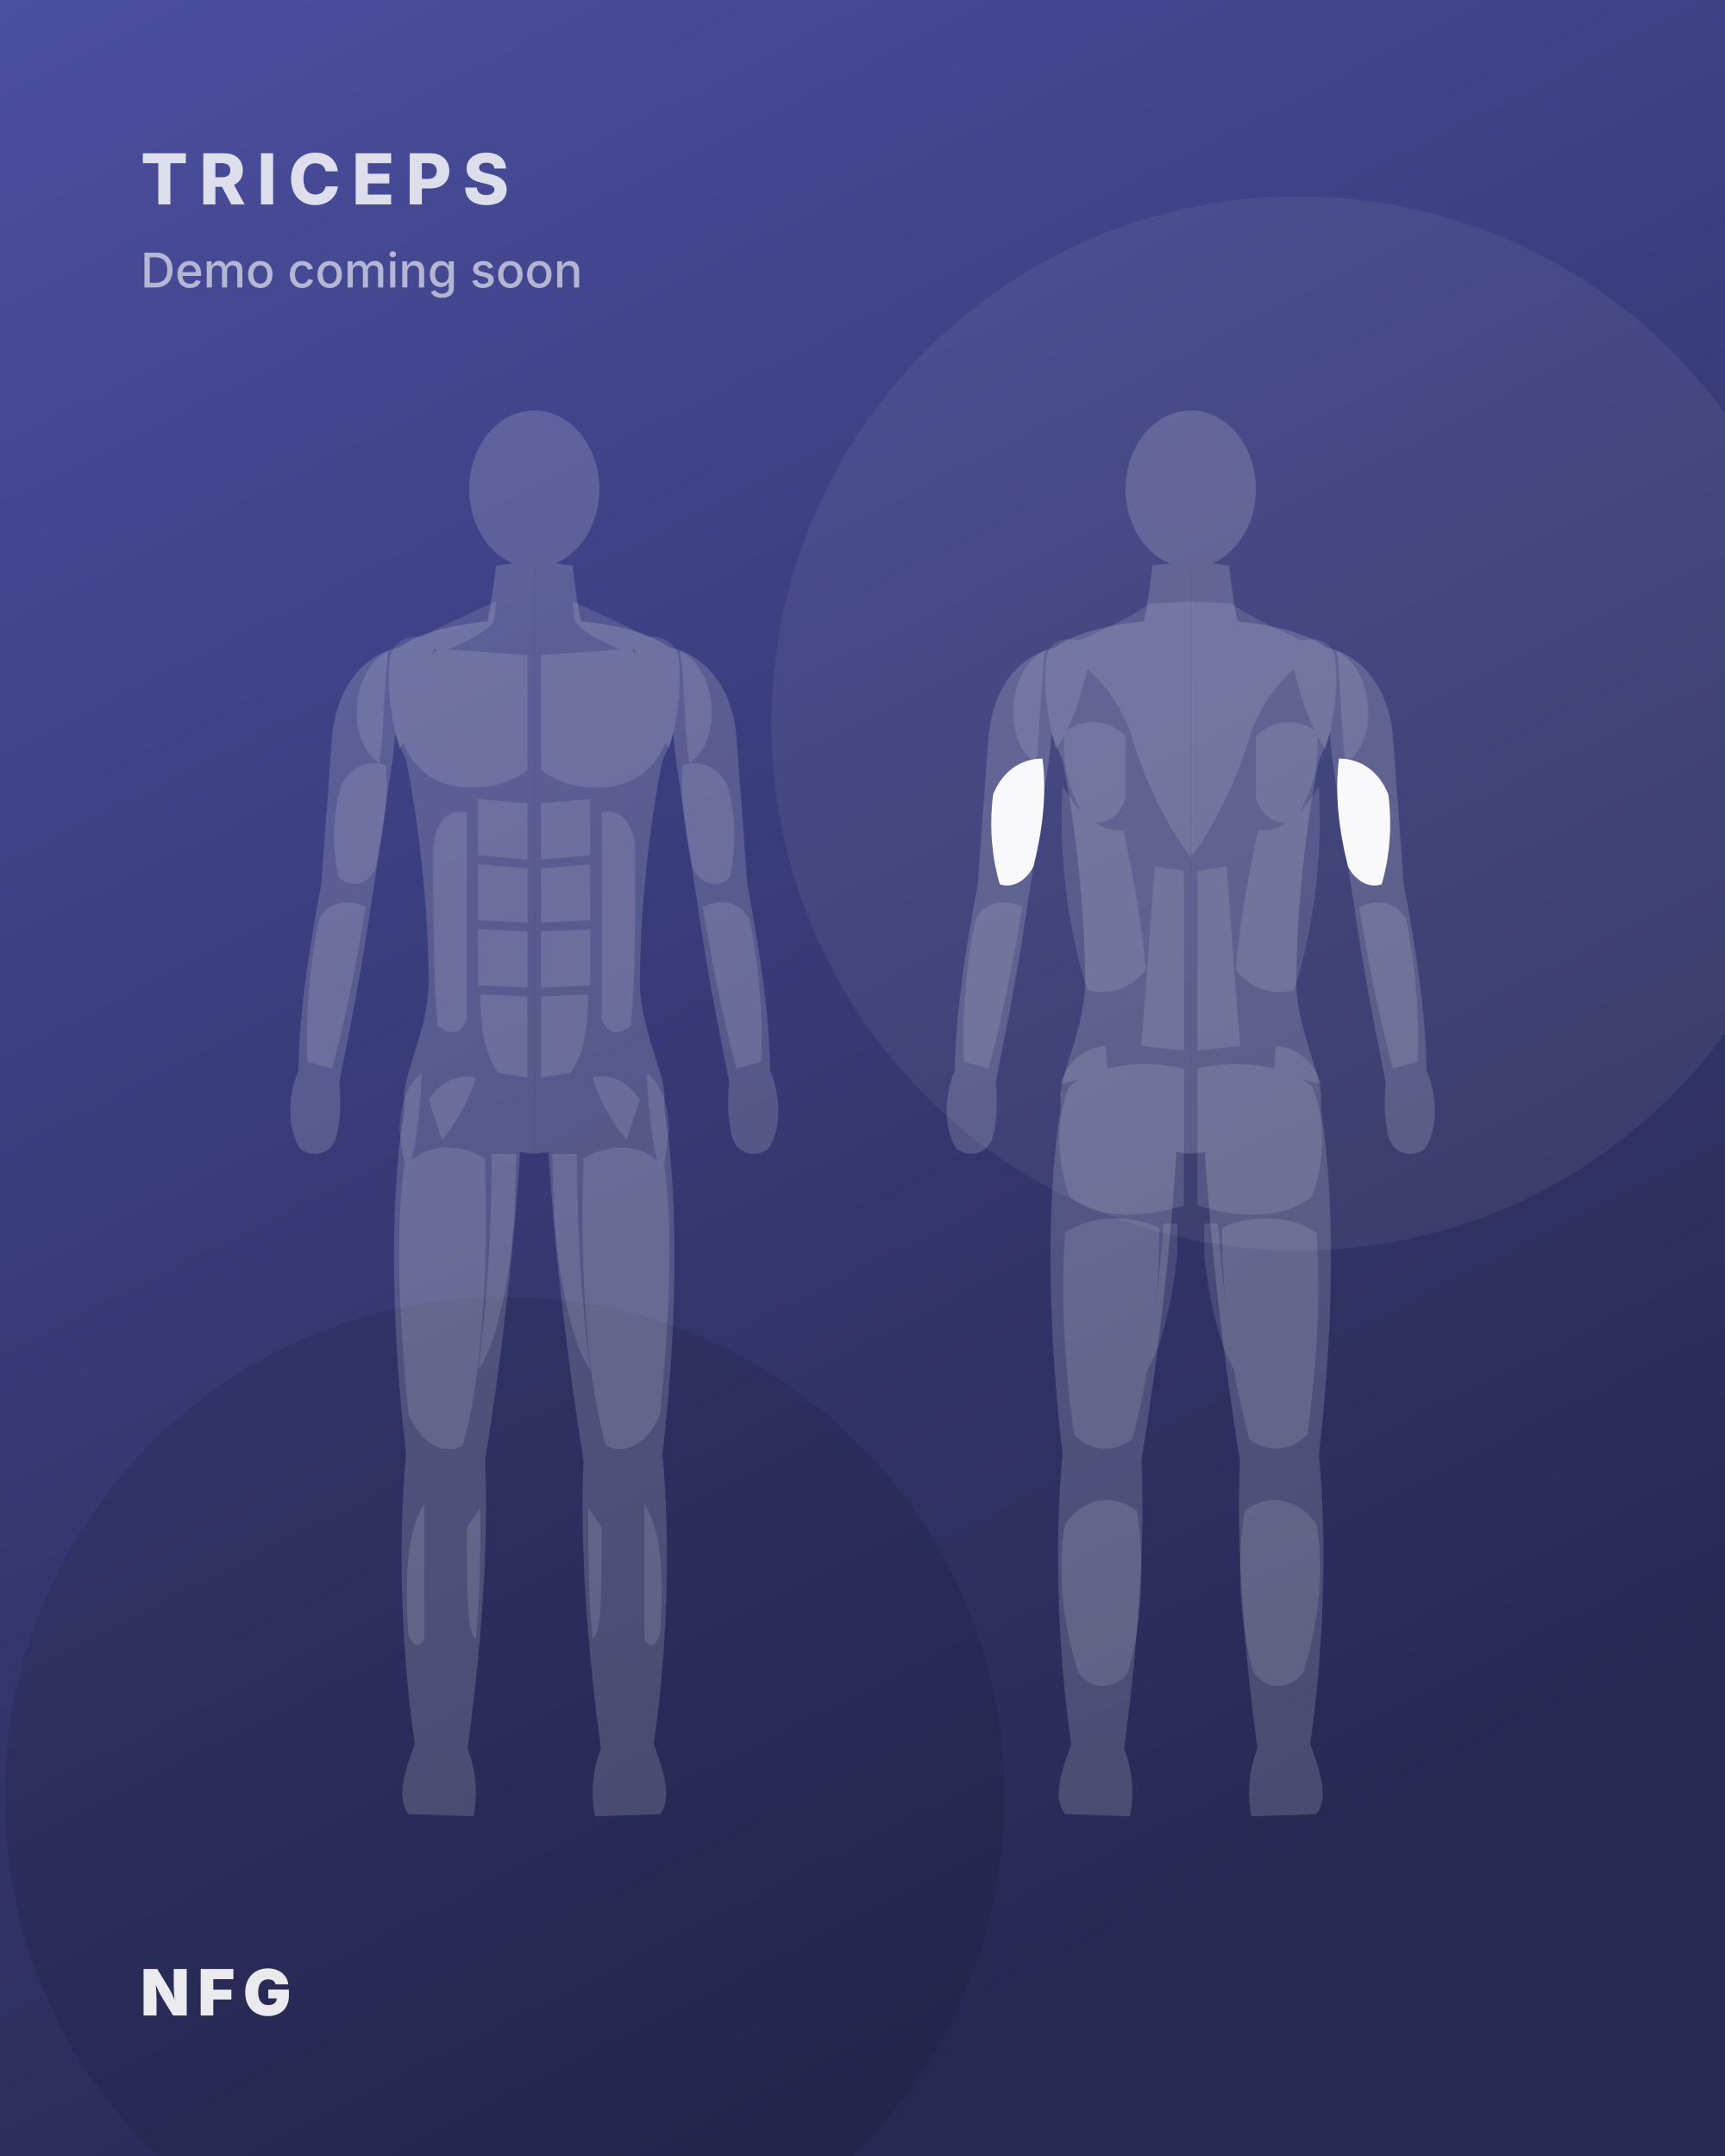
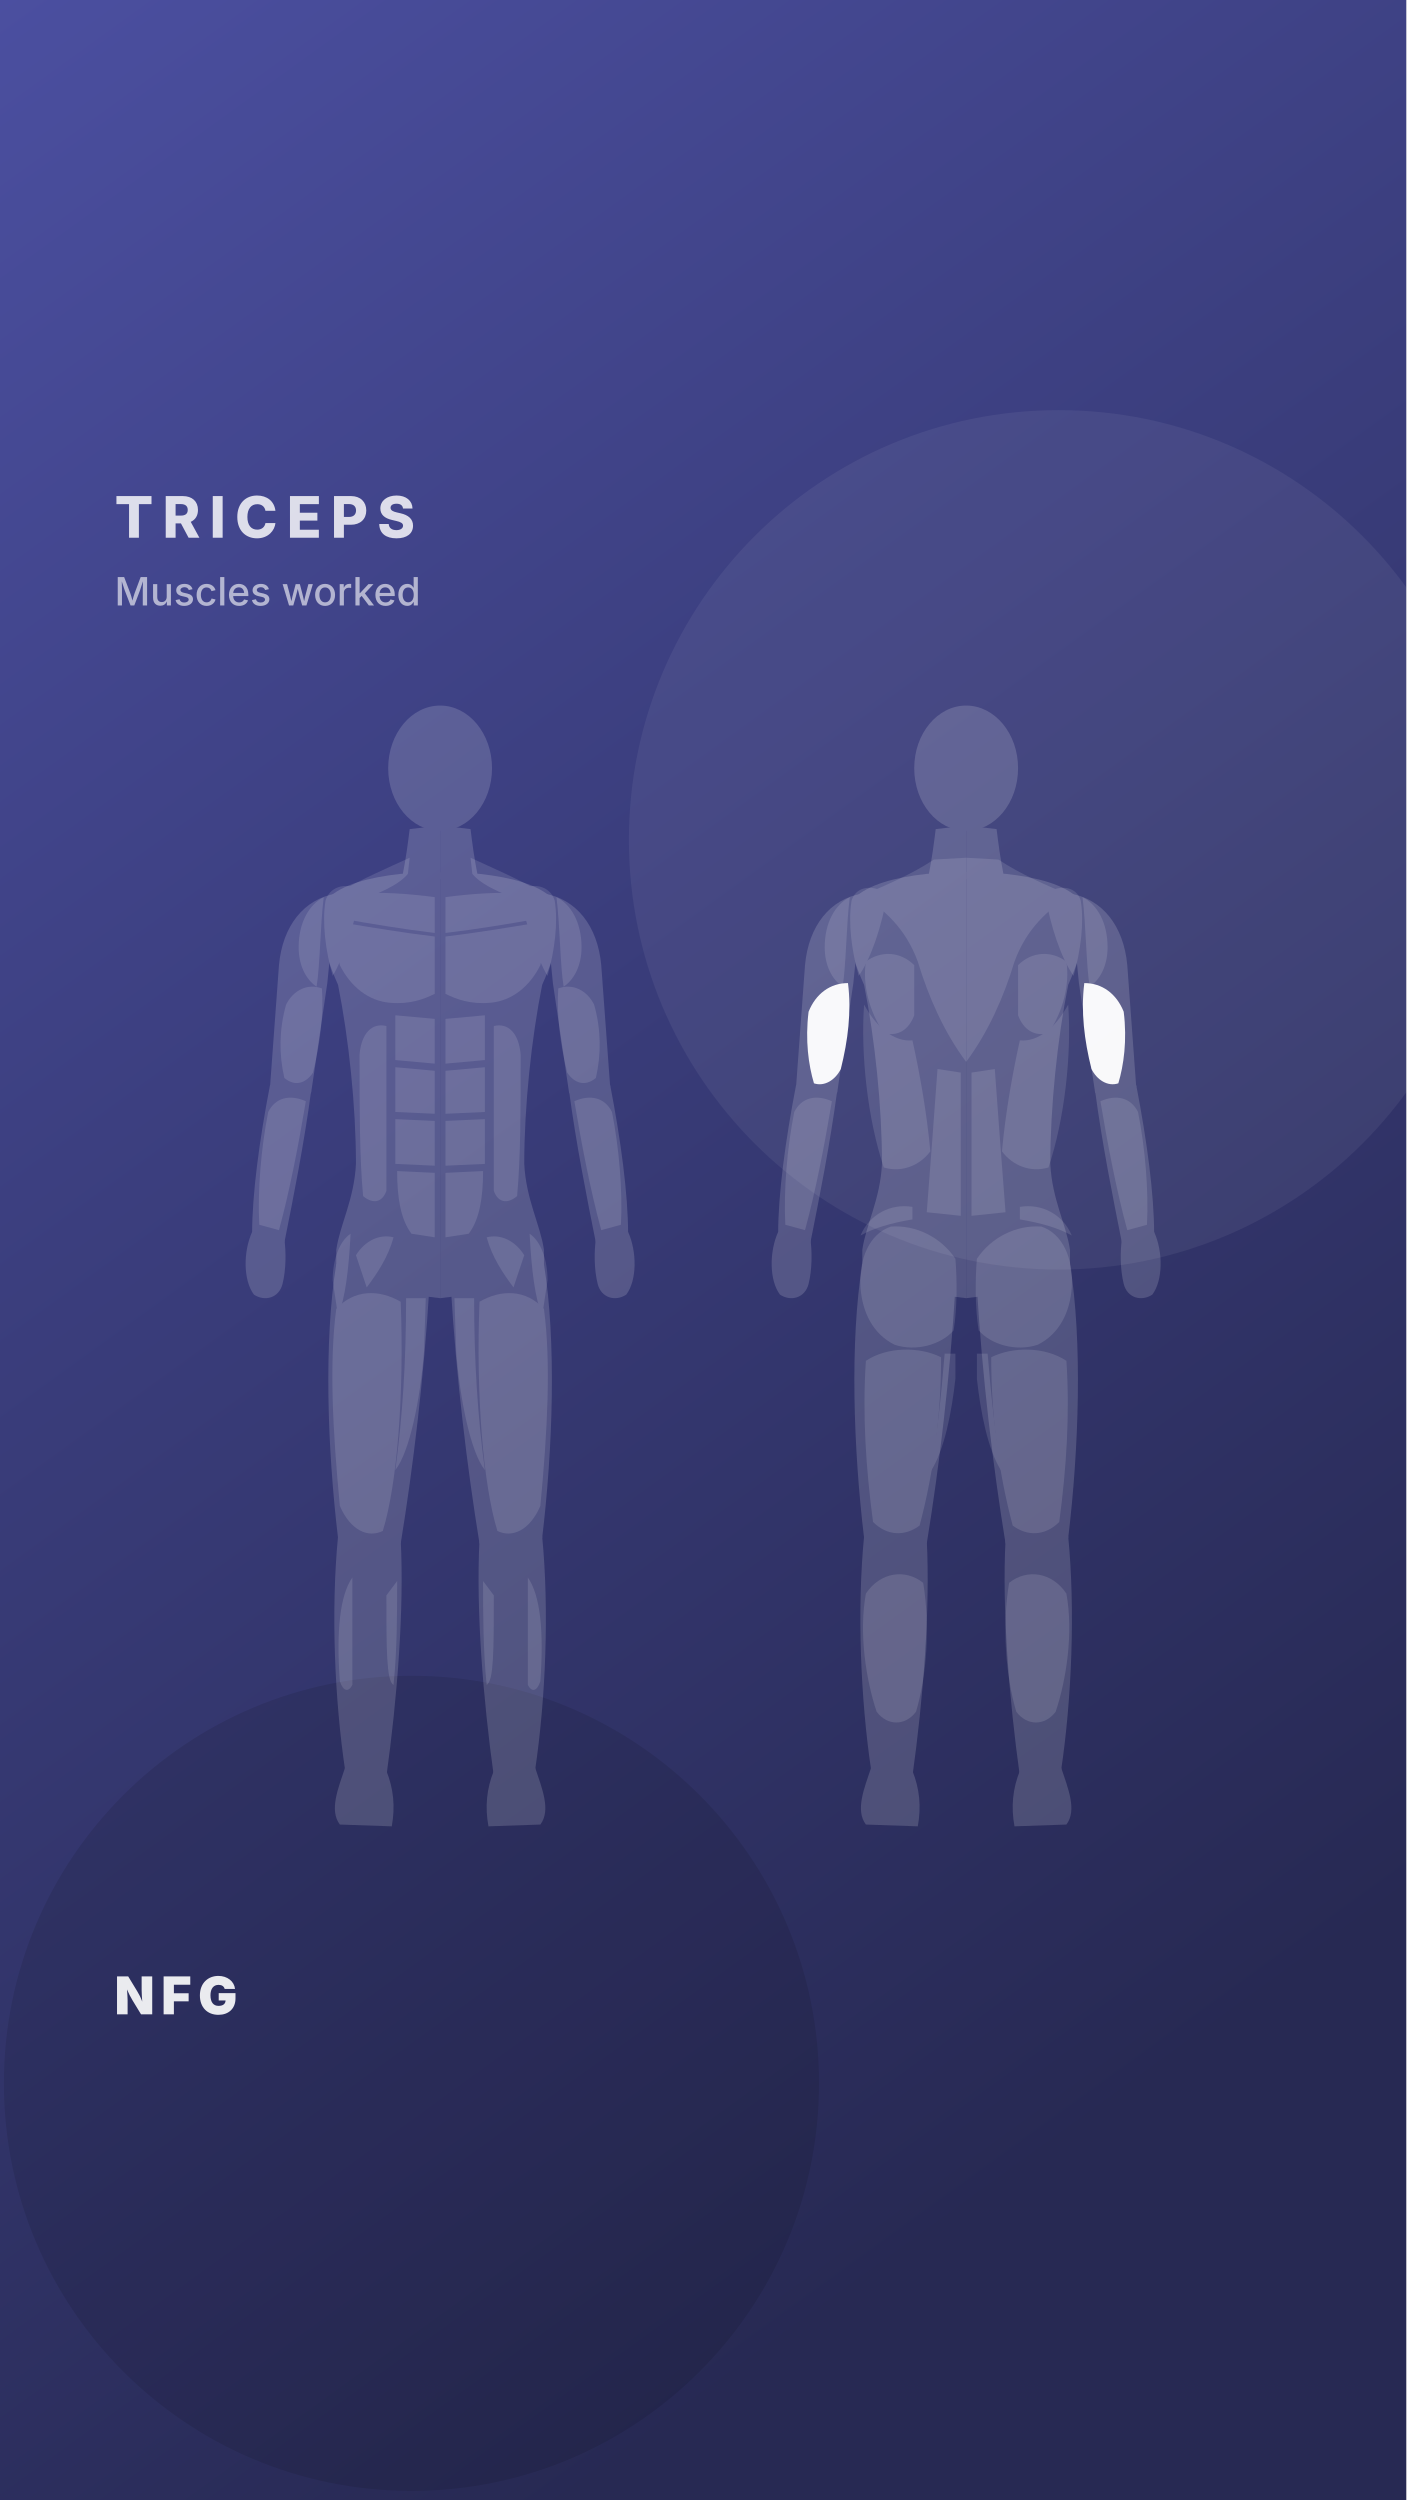
- <svg xmlns="http://www.w3.org/2000/svg" viewBox="0 0 1080 1350" width="1080" height="1350" role="img" aria-label="Overhead Dumbbell Extension: muscles worked (placeholder image)">
+ <svg xmlns="http://www.w3.org/2000/svg" viewBox="0 0 1080 1920" width="1080" height="1920" role="img" aria-label="Overhead Dumbbell Extension: muscles worked">
  <defs>
    <linearGradient id="bg" x1="0" y1="0" x2="0.4" y2="1">
      <stop offset="0" stop-color="#4B4FA0" />
      <stop offset="1" stop-color="#272953" />
    </linearGradient>
  </defs>
-   <rect width="1080" height="1350" fill="url(#bg)" />
-   <circle cx="813" cy="453" r="330" fill="#FFFFFF" fill-opacity="0.06" />
-   <circle cx="316" cy="1125" r="313" fill="#000000" fill-opacity="0.10" />
-   <g transform="translate(334.5,250.0) scale(1.4062)">
+   <rect width="1080" height="1920" fill="url(#bg)" />
+   <circle cx="813" cy="645" r="330" fill="#FFFFFF" fill-opacity="0.06" />
+   <circle cx="316" cy="1600" r="313" fill="#000000" fill-opacity="0.10" />
+   <g transform="translate(338.0,535.0) scale(1.375)">
    <g opacity="0.16">
      <ellipse cx="0" cy="40" rx="29" ry="35" fill="#FFFFFF" />
      <path d="M0,72 L17,74 C18,82 19,90 21,100 L0,102 Z" fill="#FFFFFF" />
      <path d="M0,72 L17,74 C18,82 19,90 21,100 L0,102 Z" fill="#FFFFFF" transform="scale(-1,1)" />
      <path d="M0,98 L22,99 C40,101 55,105 63,113 C70,121 66,141 57,161 C51,191 47,229 47,261 C48,281 56,295 58,309 L58,322 C40,330 18,334 0,336 Z" fill="#FFFFFF" />
      <path d="M0,98 L22,99 C40,101 55,105 63,113 C70,121 66,141 57,161 C51,191 47,229 47,261 C48,281 56,295 58,309 L58,322 C40,330 18,334 0,336 Z" fill="#FFFFFF" transform="scale(-1,1)" />
      <path d="M58,110 C76,113 88,128 90,150 L95,218 C91,227 77,229 72,221 L63,160 Z" fill="#FFFFFF" />
      <path d="M58,110 C76,113 88,128 90,150 L95,218 C91,227 77,229 72,221 L63,160 Z" fill="#FFFFFF" transform="scale(-1,1)" />
      <path d="M72,220 L95,217 C101,248 105,278 105,300 L87,305 C82,280 76,250 72,220 Z" fill="#FFFFFF" />
      <path d="M72,220 L95,217 C101,248 105,278 105,300 L87,305 C82,280 76,250 72,220 Z" fill="#FFFFFF" transform="scale(-1,1)" />
      <path d="M87,303 L105,299 C110,310 110,326 104,334 C98,338 90,336 88,328 C86,320 86,310 87,303 Z" fill="#FFFFFF" />
      <path d="M87,303 L105,299 C110,310 110,326 104,334 C98,338 90,336 88,328 C86,320 86,310 87,303 Z" fill="#FFFFFF" transform="scale(-1,1)" />
      <path d="M6,330 L58,317 C65,360 63,420 57,470 L22,473 C15,430 9,380 6,330 Z" fill="#FFFFFF" />
      <path d="M6,330 L58,317 C65,360 63,420 57,470 L22,473 C15,430 9,380 6,330 Z" fill="#FFFFFF" transform="scale(-1,1)" />
      <path d="M22,471 L57,469 C61,510 59,560 53,600 L30,603 C24,560 20,510 22,471 Z" fill="#FFFFFF" />
      <path d="M22,471 L57,469 C61,510 59,560 53,600 L30,603 C24,560 20,510 22,471 Z" fill="#FFFFFF" transform="scale(-1,1)" />
      <path d="M30,600 L53,598 C57,610 62,622 56,630 L27,631 C25,620 26,610 30,600 Z" fill="#FFFFFF" />
      <path d="M30,600 L53,598 C57,610 62,622 56,630 L27,631 C25,620 26,610 30,600 Z" fill="#FFFFFF" transform="scale(-1,1)" />
    </g>
    <g opacity="0.12">
      <path d="M17,90 C30,96 44,102 56,109 L40,112 C30,108 22,104 18,99 Z" fill="#FFFFFF" />
      <path d="M17,90 C30,96 44,102 56,109 L40,112 C30,108 22,104 18,99 Z" fill="#FFFFFF" transform="scale(-1,1)" />
      <path d="M44,108 C54,103 62,107 64,114 C66,126 64,142 60,156 C54,146 48,128 44,108 Z" fill="#FFFFFF" />
      <path d="M44,108 C54,103 62,107 64,114 C66,126 64,142 60,156 C54,146 48,128 44,108 Z" fill="#FFFFFF" transform="scale(-1,1)" />
      <path d="M65,112 C73,116 79,126 79,140 C79,150 75,158 69,162 C67,150 67,128 65,112 Z" fill="#FFFFFF" />
      <path d="M65,112 C73,116 79,126 79,140 C79,150 75,158 69,162 C67,150 67,128 65,112 Z" fill="#FFFFFF" transform="scale(-1,1)" />
-       <path d="M3,130 L50,126 C56,136 59,146 58,154 C53,166 42,173 28,173 C16,173 8,169 3,165 Z" fill="#FFFFFF" />
-       <path d="M3,130 L50,126 C56,136 59,146 58,154 C53,166 42,173 28,173 C16,173 8,169 3,165 Z" fill="#FFFFFF" transform="scale(-1,1)" />
-       <path d="M3,114 L43,111 C47,116 50,121 52,127 C36,130 18,131 3,131 Z" fill="#FFFFFF" />
-       <path d="M3,114 L43,111 C47,116 50,121 52,127 C36,130 18,131 3,131 Z" fill="#FFFFFF" transform="scale(-1,1)" />
+       <path d="M3,134 C20,132 38,129 56,126 C58,134 58,142 56,150 C50,162 40,170 28,171 C17,172 9,169 3,166 Z" fill="#FFFFFF" />
+       <path d="M3,134 C20,132 38,129 56,126 C58,134 58,142 56,150 C50,162 40,170 28,171 C17,172 9,169 3,166 Z" fill="#FFFFFF" transform="scale(-1,1)" />
+       <path d="M3,112 C18,110 34,109 46,110 C51,114 54,119 55,124 C38,127 20,130 3,132 Z" fill="#FFFFFF" />
+       <path d="M3,112 C18,110 34,109 46,110 C51,114 54,119 55,124 C38,127 20,130 3,132 Z" fill="#FFFFFF" transform="scale(-1,1)" />
      <path d="M66,163 C74,160 82,164 86,172 C90,186 90,200 87,213 C81,218 75,216 71,210 C67,194 65,177 66,163 Z" fill="#FFFFFF" />
      <path d="M66,163 C74,160 82,164 86,172 C90,186 90,200 87,213 C81,218 75,216 71,210 C67,194 65,177 66,163 Z" fill="#FFFFFF" transform="scale(-1,1)" />
      <path d="M75,226 C84,222 92,224 96,232 C100,252 102,276 101,295 L90,298 C84,276 79,250 75,226 Z" fill="#FFFFFF" />
      <path d="M75,226 C84,222 92,224 96,232 C100,252 102,276 101,295 L90,298 C84,276 79,250 75,226 Z" fill="#FFFFFF" transform="scale(-1,1)" />
      <path d="M3,180 L25,178 L25,203 L3,205 Z" fill="#FFFFFF" />
      <path d="M3,180 L25,178 L25,203 L3,205 Z" fill="#FFFFFF" transform="scale(-1,1)" />
      <path d="M3,209 L25,207 L25,232 L3,233 Z" fill="#FFFFFF" />
      <path d="M3,209 L25,207 L25,232 L3,233 Z" fill="#FFFFFF" transform="scale(-1,1)" />
      <path d="M3,237 L25,236 L25,261 L3,262 Z" fill="#FFFFFF" />
      <path d="M3,237 L25,236 L25,261 L3,262 Z" fill="#FFFFFF" transform="scale(-1,1)" />
      <path d="M3,266 L24,265 C24,280 22,292 16,300 L3,302 Z" fill="#FFFFFF" />
      <path d="M3,266 L24,265 C24,280 22,292 16,300 L3,302 Z" fill="#FFFFFF" transform="scale(-1,1)" />
      <path d="M30,184 C38,182 44,188 45,200 C45,230 45,258 43,279 C37,284 32,282 30,276 C30,246 30,214 30,184 Z" fill="#FFFFFF" />
      <path d="M30,184 C38,182 44,188 45,200 C45,230 45,258 43,279 C37,284 32,282 30,276 C30,246 30,214 30,184 Z" fill="#FFFFFF" transform="scale(-1,1)" />
      <path d="M26,302 C34,300 42,304 47,312 L41,330 C35,322 29,313 26,302 Z" fill="#FFFFFF" />
      <path d="M26,302 C34,300 42,304 47,312 L41,330 C35,322 29,313 26,302 Z" fill="#FFFFFF" transform="scale(-1,1)" />
      <path d="M50,300 C56,304 60,314 60,326 L57,346 C53,336 51,320 50,300 Z" fill="#FFFFFF" />
      <path d="M50,300 C56,304 60,314 60,326 L57,346 C53,336 51,320 50,300 Z" fill="#FFFFFF" transform="scale(-1,1)" />
      <path d="M22,338 C34,331 48,331 58,342 C62,372 60,410 56,452 C50,466 40,470 32,466 C24,440 20,390 22,338 Z" fill="#FFFFFF" />
      <path d="M22,338 C34,331 48,331 58,342 C62,372 60,410 56,452 C50,466 40,470 32,466 C24,440 20,390 22,338 Z" fill="#FFFFFF" transform="scale(-1,1)" />
      <path d="M8,336 L19,336 C19,372 21,402 25,432 C17,422 11,392 9,366 Z" fill="#FFFFFF" />
      <path d="M8,336 L19,336 C19,372 21,402 25,432 C17,422 11,392 9,366 Z" fill="#FFFFFF" transform="scale(-1,1)" />
      <path d="M49,492 C56,502 58,522 56,550 C54,556 51,556 49,552 C49,530 49,512 49,492 Z" fill="#FFFFFF" />
      <path d="M49,492 C56,502 58,522 56,550 C54,556 51,556 49,552 C49,530 49,512 49,492 Z" fill="#FFFFFF" transform="scale(-1,1)" />
      <path d="M24,494 C24,512 24,532 26,552 C30,550 30,532 30,502 Z" fill="#FFFFFF" />
      <path d="M24,494 C24,512 24,532 26,552 C30,550 30,532 30,502 Z" fill="#FFFFFF" transform="scale(-1,1)" />
    </g>
  </g>
-   <g transform="translate(745.5,250.0) scale(1.4062)">
+   <g transform="translate(742.0,535.0) scale(1.375)">
    <g opacity="0.16">
      <ellipse cx="0" cy="40" rx="29" ry="35" fill="#FFFFFF" />
      <path d="M0,72 L17,74 C18,82 19,90 21,100 L0,102 Z" fill="#FFFFFF" />
      <path d="M0,72 L17,74 C18,82 19,90 21,100 L0,102 Z" fill="#FFFFFF" transform="scale(-1,1)" />
      <path d="M0,98 L22,99 C40,101 55,105 63,113 C70,121 66,141 57,161 C51,191 47,229 47,261 C48,281 56,295 58,309 L58,322 C40,330 18,334 0,336 Z" fill="#FFFFFF" />
      <path d="M0,98 L22,99 C40,101 55,105 63,113 C70,121 66,141 57,161 C51,191 47,229 47,261 C48,281 56,295 58,309 L58,322 C40,330 18,334 0,336 Z" fill="#FFFFFF" transform="scale(-1,1)" />
      <path d="M58,110 C76,113 88,128 90,150 L95,218 C91,227 77,229 72,221 L63,160 Z" fill="#FFFFFF" />
      <path d="M58,110 C76,113 88,128 90,150 L95,218 C91,227 77,229 72,221 L63,160 Z" fill="#FFFFFF" transform="scale(-1,1)" />
      <path d="M72,220 L95,217 C101,248 105,278 105,300 L87,305 C82,280 76,250 72,220 Z" fill="#FFFFFF" />
      <path d="M72,220 L95,217 C101,248 105,278 105,300 L87,305 C82,280 76,250 72,220 Z" fill="#FFFFFF" transform="scale(-1,1)" />
      <path d="M87,303 L105,299 C110,310 110,326 104,334 C98,338 90,336 88,328 C86,320 86,310 87,303 Z" fill="#FFFFFF" />
      <path d="M87,303 L105,299 C110,310 110,326 104,334 C98,338 90,336 88,328 C86,320 86,310 87,303 Z" fill="#FFFFFF" transform="scale(-1,1)" />
      <path d="M6,330 L58,317 C65,360 63,420 57,470 L22,473 C15,430 9,380 6,330 Z" fill="#FFFFFF" />
      <path d="M6,330 L58,317 C65,360 63,420 57,470 L22,473 C15,430 9,380 6,330 Z" fill="#FFFFFF" transform="scale(-1,1)" />
      <path d="M22,471 L57,469 C61,510 59,560 53,600 L30,603 C24,560 20,510 22,471 Z" fill="#FFFFFF" />
      <path d="M22,471 L57,469 C61,510 59,560 53,600 L30,603 C24,560 20,510 22,471 Z" fill="#FFFFFF" transform="scale(-1,1)" />
      <path d="M30,600 L53,598 C57,610 62,622 56,630 L27,631 C25,620 26,610 30,600 Z" fill="#FFFFFF" />
      <path d="M30,600 L53,598 C57,610 62,622 56,630 L27,631 C25,620 26,610 30,600 Z" fill="#FFFFFF" transform="scale(-1,1)" />
    </g>
    <g opacity="0.12">
      <path d="M0,90 L18,91 C30,99 44,105 58,111 C46,119 34,129 27,148 C21,168 12,188 0,204 Z" fill="#FFFFFF" />
      <path d="M0,90 L18,91 C30,99 44,105 58,111 C46,119 34,129 27,148 C21,168 12,188 0,204 Z" fill="#FFFFFF" transform="scale(-1,1)" />
      <path d="M44,110 C54,104 62,107 64,114 C66,126 64,142 60,156 C53,146 47,128 44,110 Z" fill="#FFFFFF" />
      <path d="M44,110 C54,104 62,107 64,114 C66,126 64,142 60,156 C53,146 47,128 44,110 Z" fill="#FFFFFF" transform="scale(-1,1)" />
      <path d="M65,112 C73,116 79,126 79,140 C79,150 75,158 69,162 C67,150 67,128 65,112 Z" fill="#FFFFFF" />
      <path d="M65,112 C73,116 79,126 79,140 C79,150 75,158 69,162 C67,150 67,128 65,112 Z" fill="#FFFFFF" transform="scale(-1,1)" />
      <path d="M29,150 C37,142 48,142 56,148 C58,161 54,176 46,188 C38,190 32,186 29,178 Z" fill="#FFFFFF" />
      <path d="M29,150 C37,142 48,142 56,148 C58,161 54,176 46,188 C38,190 32,186 29,178 Z" fill="#FFFFFF" transform="scale(-1,1)" />
      <path d="M30,192 C40,193 50,185 57,172 C59,200 55,236 46,263 C36,266 26,262 20,254 C22,232 26,210 30,192 Z" fill="#FFFFFF" />
      <path d="M30,192 C40,193 50,185 57,172 C59,200 55,236 46,263 C36,266 26,262 20,254 C22,232 26,210 30,192 Z" fill="#FFFFFF" transform="scale(-1,1)" />
      <path d="M3,210 L16,208 C18,236 20,262 22,288 L3,290 Z" fill="#FFFFFF" />
      <path d="M3,210 L16,208 C18,236 20,262 22,288 L3,290 Z" fill="#FFFFFF" transform="scale(-1,1)" />
      <path d="M75,226 C84,222 92,224 96,232 C100,252 102,276 101,295 L90,298 C84,276 79,250 75,226 Z" fill="#FFFFFF" />
      <path d="M75,226 C84,222 92,224 96,232 C100,252 102,276 101,295 L90,298 C84,276 79,250 75,226 Z" fill="#FFFFFF" transform="scale(-1,1)" />
-       <path d="M38,288 C48,289 55,295 58,305 C50,303 43,301 37,299 Z" fill="#FFFFFF" />
-       <path d="M38,288 C48,289 55,295 58,305 C50,303 43,301 37,299 Z" fill="#FFFFFF" transform="scale(-1,1)" />
-       <path d="M3,298 C20,294 42,296 54,306 C60,320 60,339 54,355 C42,365 22,365 3,359 Z" fill="#FFFFFF" />
-       <path d="M3,298 C20,294 42,296 54,306 C60,320 60,339 54,355 C42,365 22,365 3,359 Z" fill="#FFFFFF" transform="scale(-1,1)" />
+       <path d="M30,285 C42,283 54,289 59,301 C52,297 42,294 30,292 Z" fill="#FFFFFF" />
+       <path d="M30,285 C42,283 54,289 59,301 C52,297 42,294 30,292 Z" fill="#FFFFFF" transform="scale(-1,1)" />
+       <path d="M6,314 C14,302 28,295 42,296 C54,300 60,314 59,330 C58,344 52,356 40,362 C28,366 14,362 7,354 C5,342 5,326 6,314 Z" fill="#FFFFFF" />
+       <path d="M6,314 C14,302 28,295 42,296 C54,300 60,314 59,330 C58,344 52,356 40,362 C28,366 14,362 7,354 C5,342 5,326 6,314 Z" fill="#FFFFFF" transform="scale(-1,1)" />
      <path d="M14,369 C26,363 44,363 56,371 C58,401 56,431 52,461 C44,469 34,469 26,463 C18,433 14,401 14,369 Z" fill="#FFFFFF" />
      <path d="M14,369 C26,363 44,363 56,371 C58,401 56,431 52,461 C44,469 34,469 26,463 C18,433 14,401 14,369 Z" fill="#FFFFFF" transform="scale(-1,1)" />
      <path d="M6,367 L12,367 C14,391 16,411 20,433 C12,421 8,399 6,381 Z" fill="#FFFFFF" />
      <path d="M6,367 L12,367 C14,391 16,411 20,433 C12,421 8,399 6,381 Z" fill="#FFFFFF" transform="scale(-1,1)" />
      <path d="M24,495 C34,487 48,489 56,501 C60,523 56,549 50,567 C44,575 34,575 28,567 C22,547 20,519 24,495 Z" fill="#FFFFFF" />
      <path d="M24,495 C34,487 48,489 56,501 C60,523 56,549 50,567 C44,575 34,575 28,567 C22,547 20,519 24,495 Z" fill="#FFFFFF" transform="scale(-1,1)" />
    </g>
    <g opacity="0.96">
      <path d="M66,160 C76,160 84,166 88,176 C90,192 88,206 85,216 C79,218 73,214 70,208 C66,192 64,176 66,160 Z" fill="#FFFFFF" />
      <path d="M66,160 C76,160 84,166 88,176 C90,192 88,206 85,216 C79,218 73,214 70,208 C66,192 64,176 66,160 Z" fill="#FFFFFF" transform="scale(-1,1)" />
    </g>
  </g>
-   <text x="88" y="128" fill="#FFFFFF" fill-opacity="0.82" font-family="Inter, 'Helvetica Neue', Helvetica, Arial, sans-serif" font-size="44" font-weight="800" letter-spacing="7">TRICEPS</text>
-   <text x="88" y="180" fill="#FFFFFF" fill-opacity="0.6" font-family="Inter, 'Helvetica Neue', Helvetica, Arial, sans-serif" font-size="30" font-weight="500">Demo coming soon</text>
-   <text x="88" y="1262" fill="#FFFFFF" fill-opacity="0.9" font-family="Inter, 'Helvetica Neue', Helvetica, Arial, sans-serif" font-size="40" font-weight="900" letter-spacing="5">NFG</text>
+   <text x="88" y="413" fill="#FFFFFF" fill-opacity="0.82" font-family="Inter, 'Helvetica Neue', Helvetica, Arial, sans-serif" font-size="44" font-weight="800" letter-spacing="7">TRICEPS</text>
+   <text x="88" y="465" fill="#FFFFFF" fill-opacity="0.6" font-family="Inter, 'Helvetica Neue', Helvetica, Arial, sans-serif" font-size="30" font-weight="500">Muscles worked</text>
+   <text x="88" y="1547" fill="#FFFFFF" fill-opacity="0.9" font-family="Inter, 'Helvetica Neue', Helvetica, Arial, sans-serif" font-size="40" font-weight="900" letter-spacing="5">NFG</text>
</svg>
